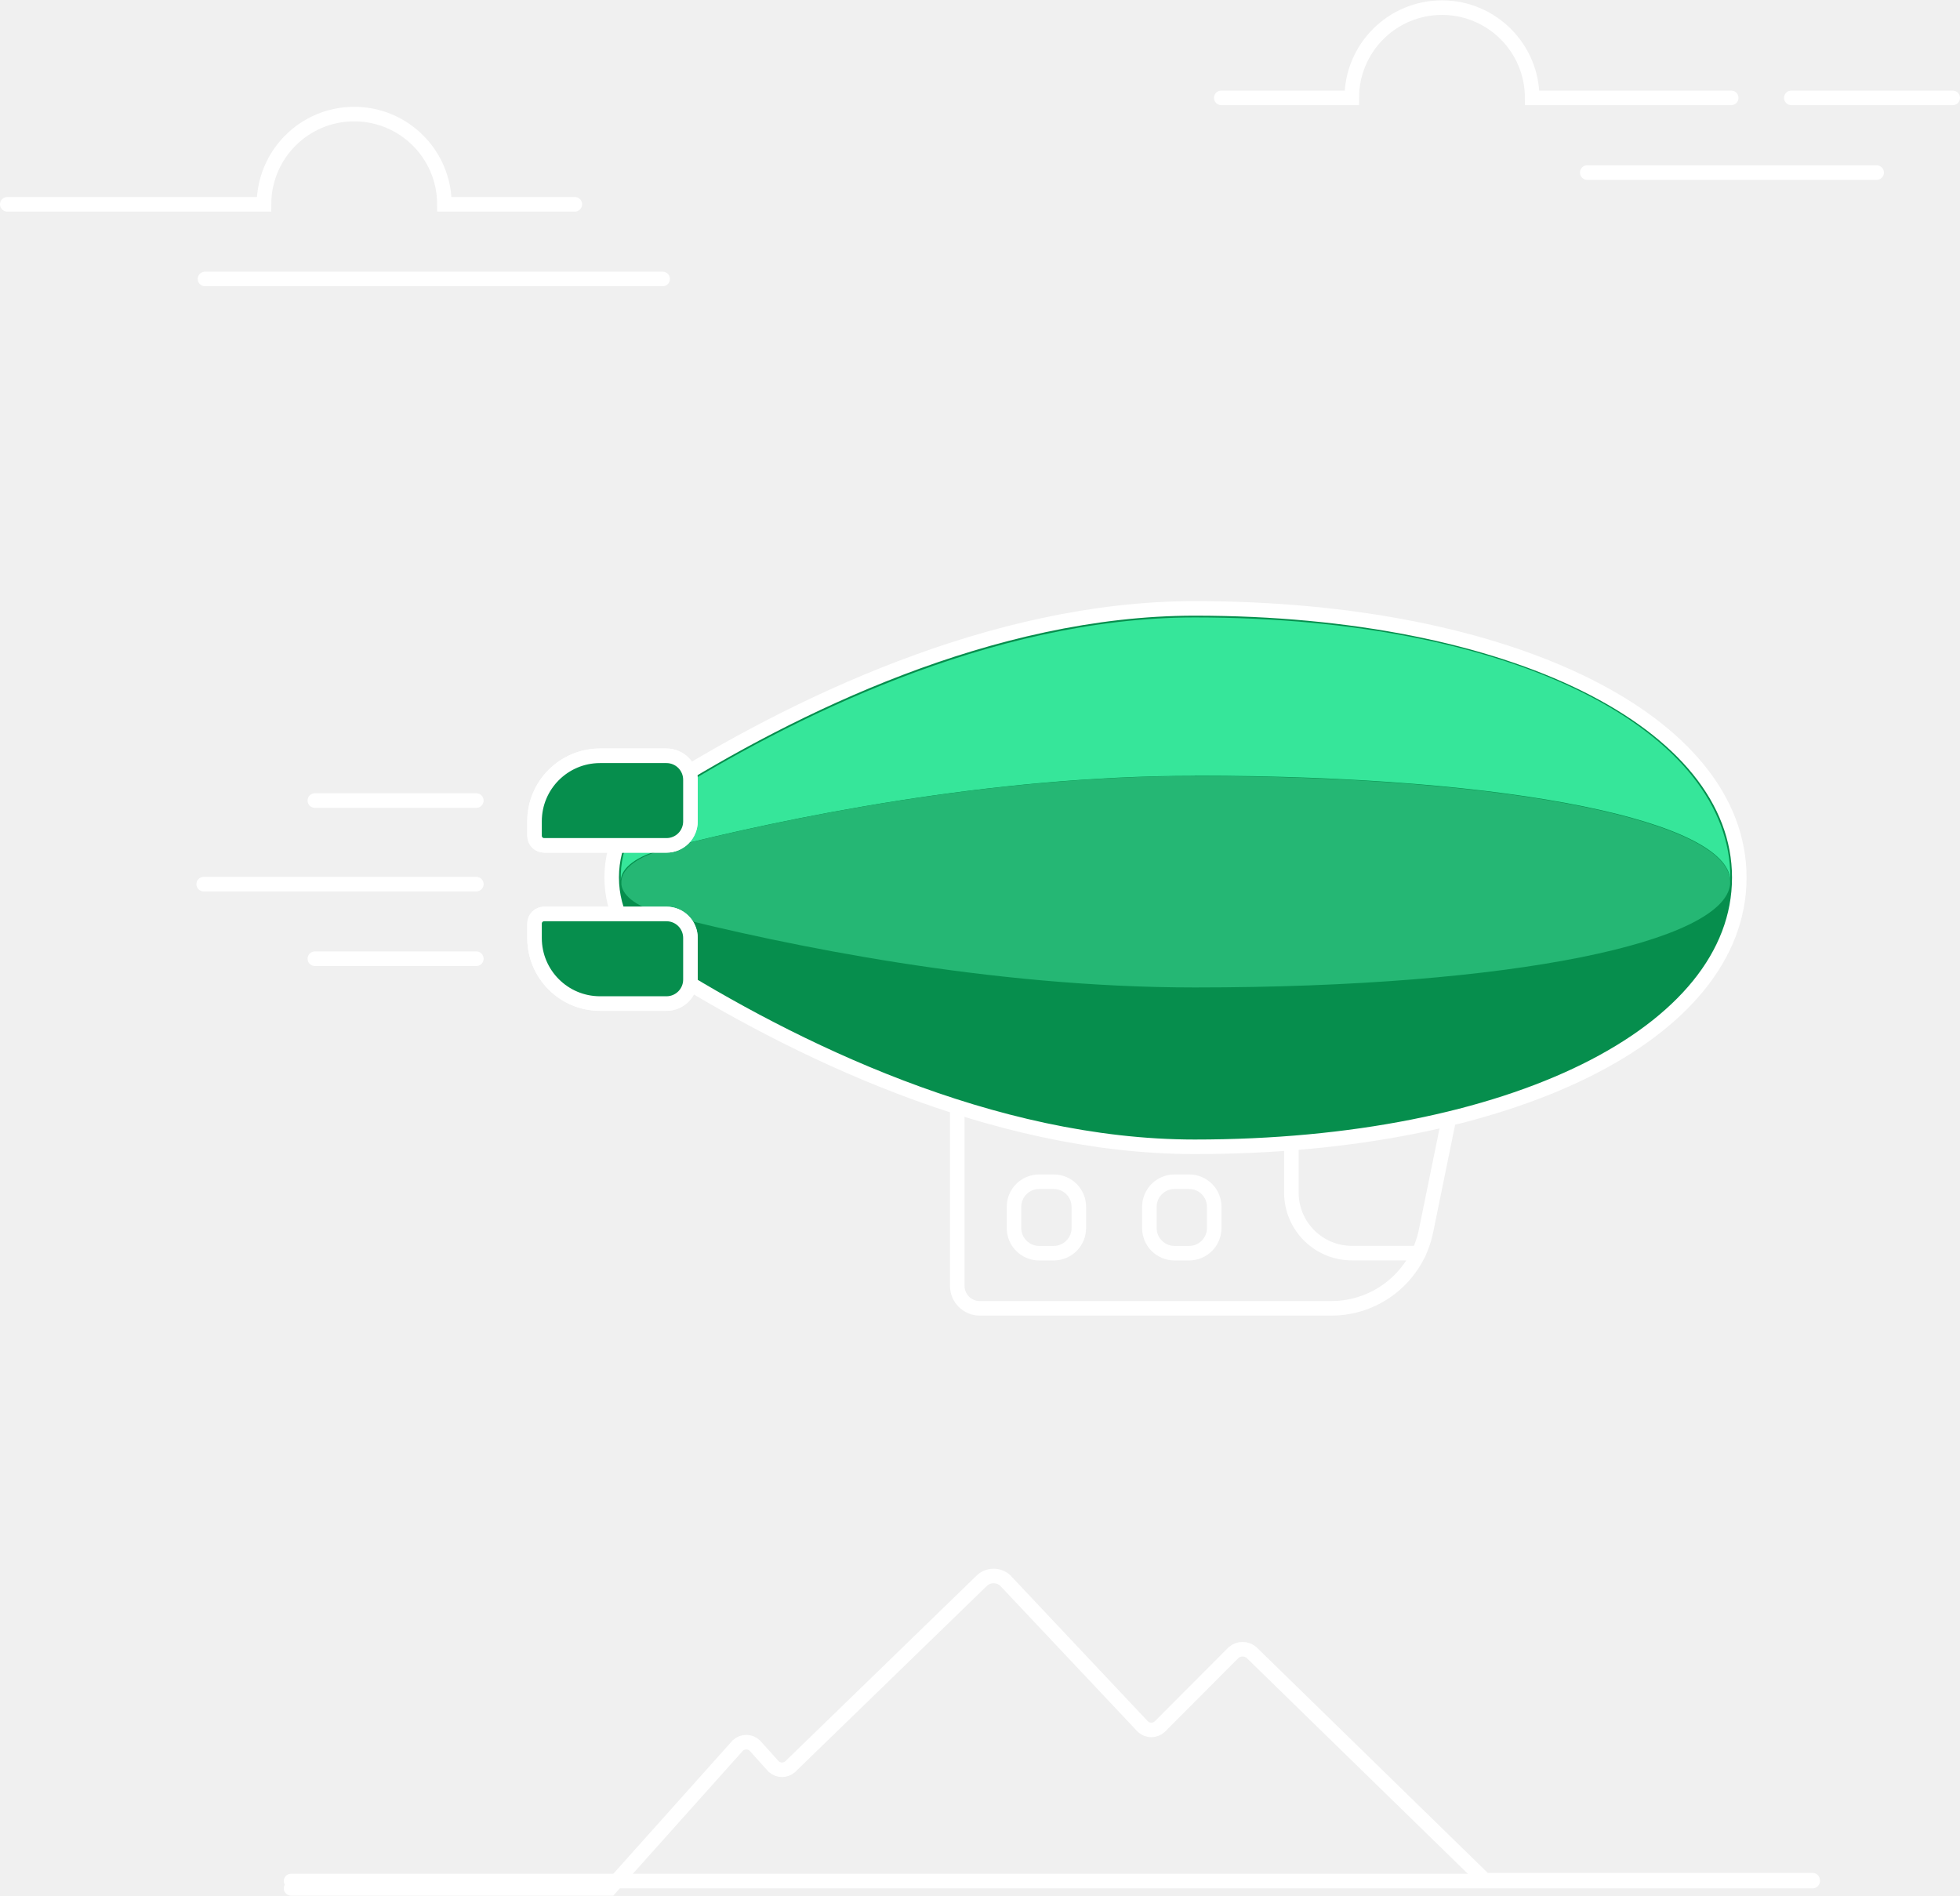
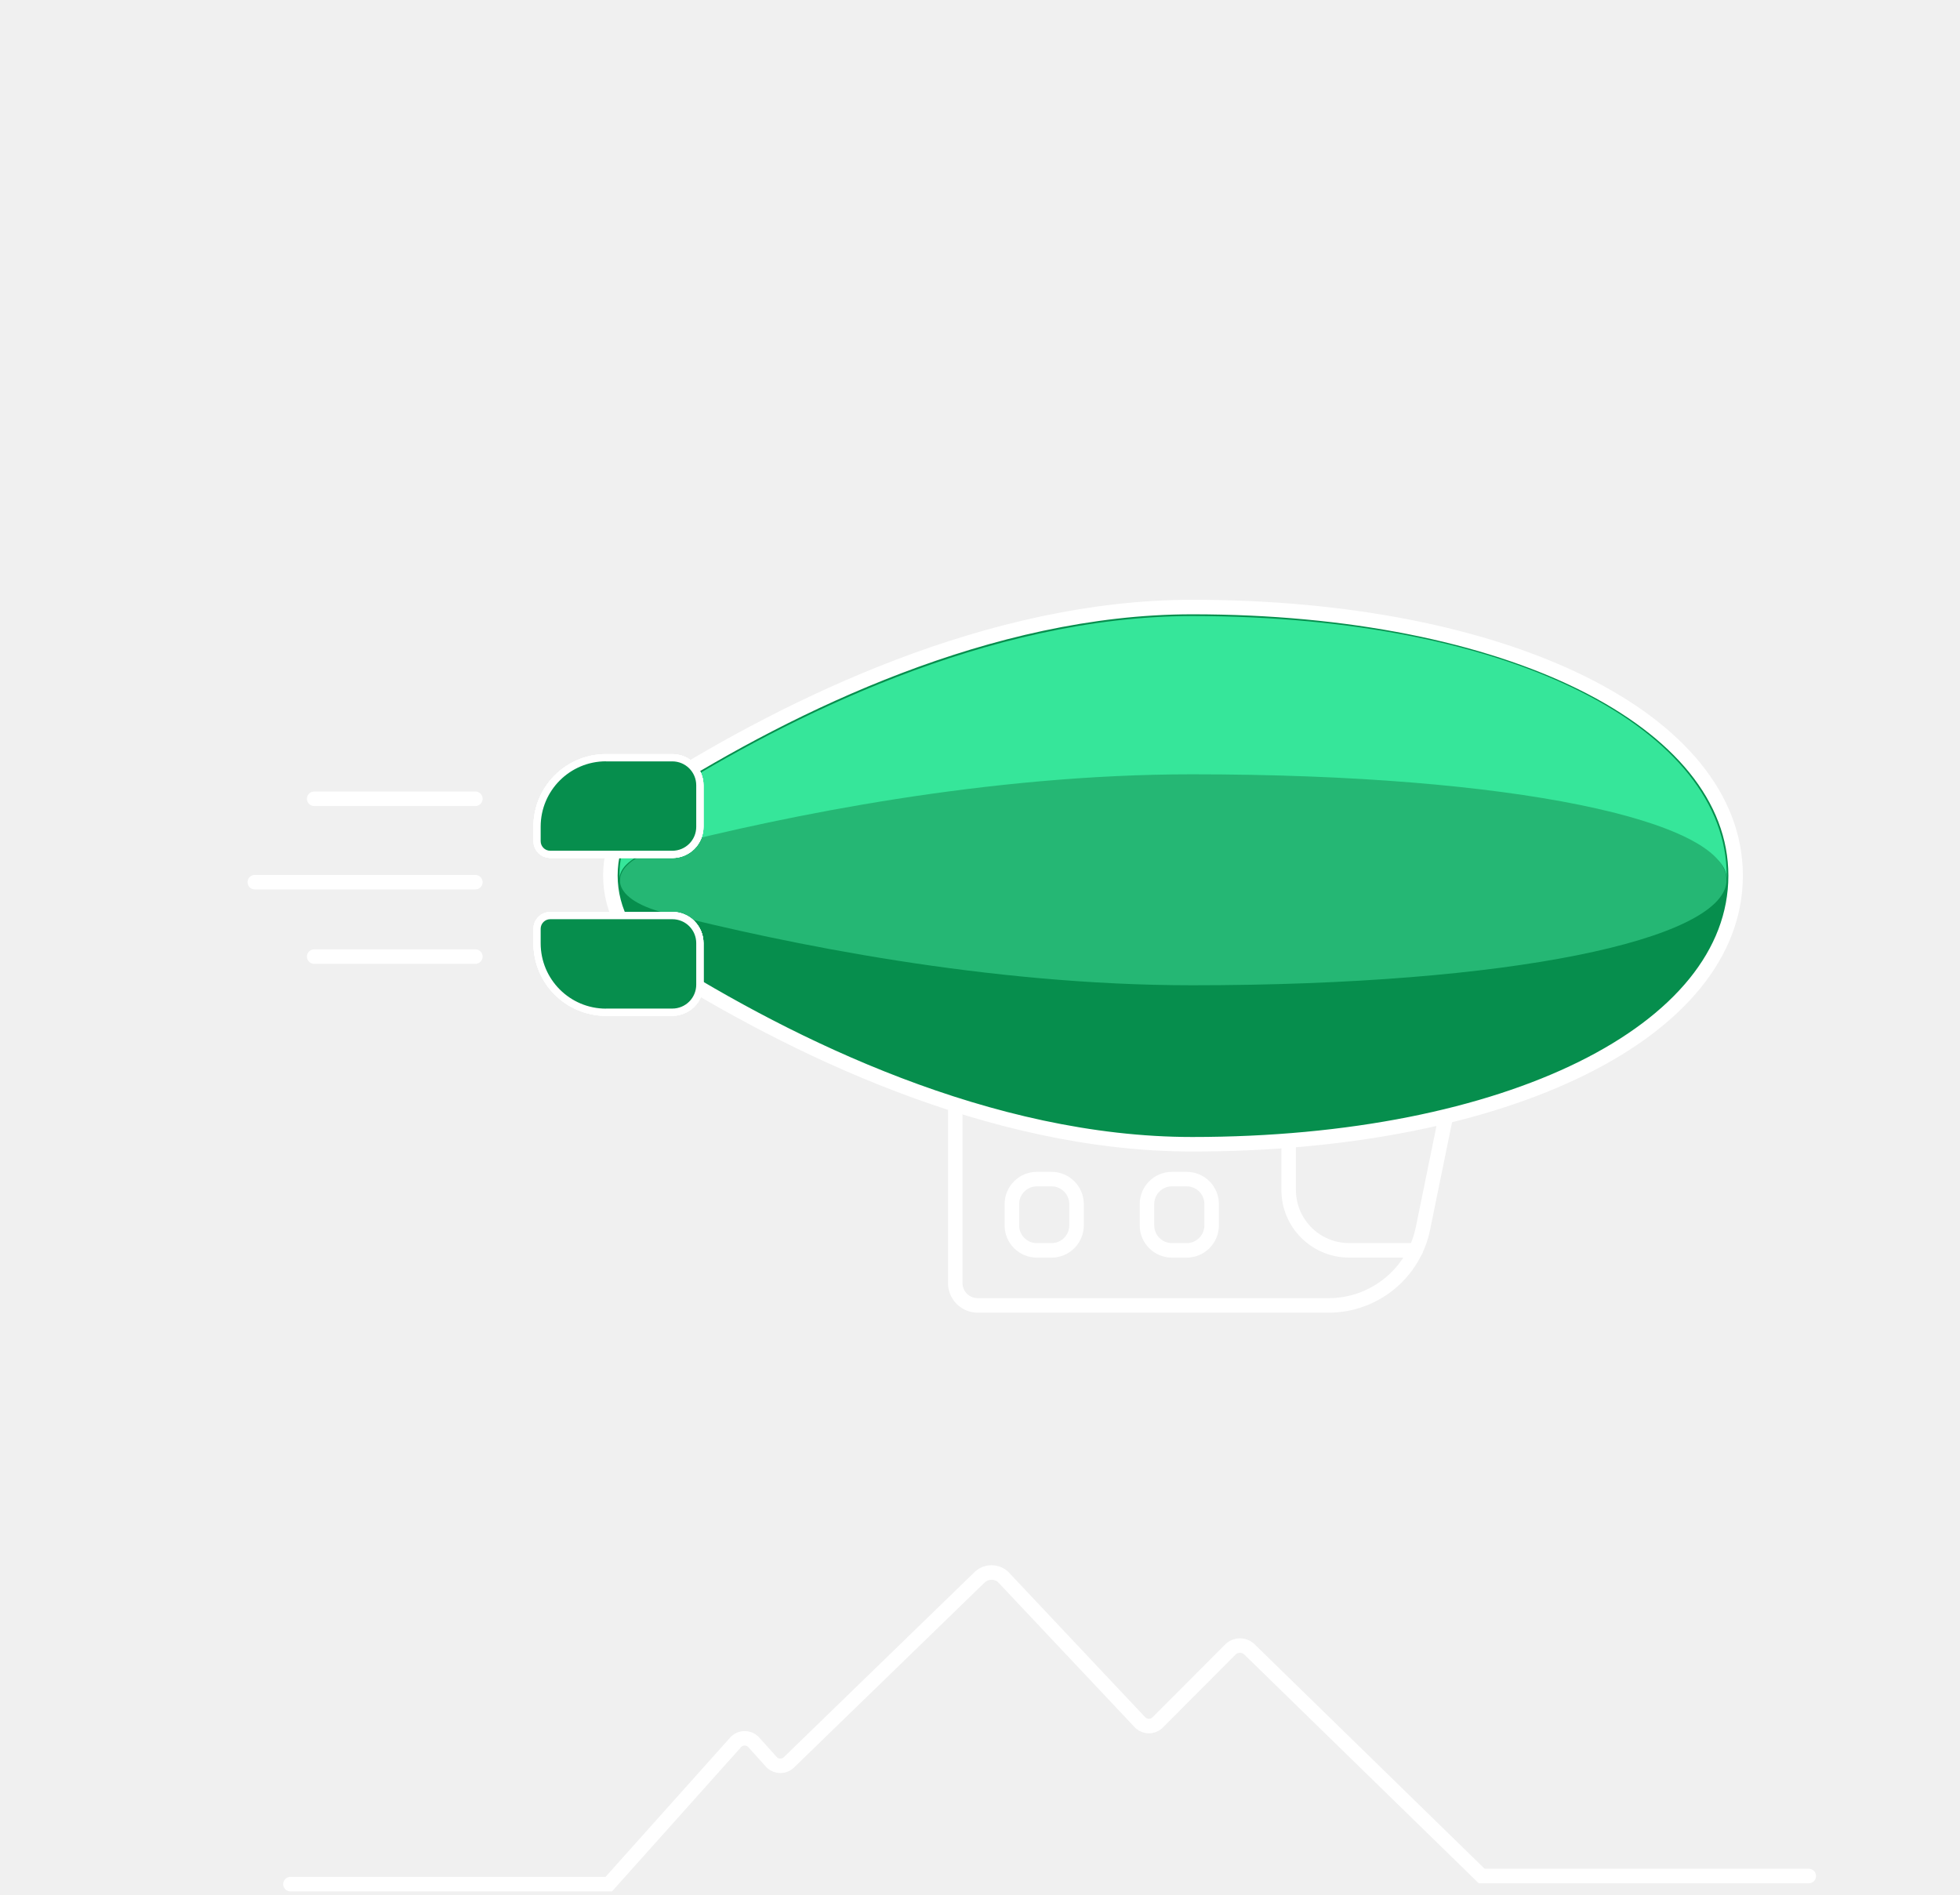
- <svg xmlns="http://www.w3.org/2000/svg" viewBox="0 0 269.43 260.54">
-   <path d="M175.44,249.28h48.36a13.27,13.27,0,0,0,13-10.65l3.74-18.32H172.36v25.89A3.09,3.09,0,0,0,175.44,249.28Z" transform="translate(-40.77 -69.46)" fill="none" stroke="#fff" stroke-linecap="round" stroke-linejoin="round" stroke-width="2" />
-   <path d="M235.79,241.69h-9.22a8.31,8.31,0,0,1-8.28-8.31V220.31" transform="translate(-40.77 -69.46)" fill="none" stroke="#fff" stroke-linecap="round" stroke-miterlimit="10" stroke-width="2" />
-   <path d="M204.25,231.88h-2.05a3.45,3.45,0,0,0-3.43,3.45v2.92a3.45,3.45,0,0,0,3.43,3.45h2.05a3.45,3.45,0,0,0,3.43-3.45v-2.92A3.44,3.44,0,0,0,204.25,231.88Z" transform="translate(-40.77 -69.46)" fill="none" stroke="#fff" stroke-linecap="round" stroke-linejoin="round" stroke-width="2" />
-   <path d="M185.64,231.88h-2.05a3.45,3.45,0,0,0-3.43,3.45v2.92a3.45,3.45,0,0,0,3.43,3.45h2.05a3.45,3.45,0,0,0,3.43-3.45v-2.92A3.45,3.45,0,0,0,185.64,231.88Z" transform="translate(-40.77 -69.46)" fill="none" stroke="#fff" stroke-linecap="round" stroke-linejoin="round" stroke-width="2" />
-   <path d="M205,227.08c43.38,0,74.86-15.55,74.86-37s-31.48-37-74.86-37c-27.94,0-55.36,13.53-73.46,24.87a14.3,14.3,0,0,0,0,24.21c18.09,11.33,45.52,24.87,73.46,24.87" transform="translate(-40.77 -69.46)" fill="#068e4d" />
-   <path d="M205,227.08c43.38,0,74.86-15.55,74.86-37s-31.48-37-74.86-37c-27.94,0-55.36,13.53-73.46,24.87a14.3,14.3,0,0,0,0,24.21C149.63,213.54,177.06,227.08,205,227.08Z" transform="translate(-40.77 -69.46)" fill="none" stroke="#fff" stroke-width="2" />
-   <path d="M205,176.09c-28.23,0-56.07,5.76-72.81,10-3.95,1-6,2.66-6.08,4.34A12.93,12.93,0,0,1,132.18,179c16.74-10.5,44.58-24.68,72.81-24.68,44.81,0,73.64,16,73.64,35.75,0,0.12,0,.24,0,0.37-0.37-7.95-29.1-14.37-73.63-14.37" transform="translate(-40.77 -69.46)" fill="#36e69a" />
-   <path d="M132.18,195.12c16.74,4.27,44.58,10,72.81,10,44.14,0,72.75-6.32,73.6-14.18-0.86,19.34-29.45,34.86-73.6,34.86-28.23,0-56.07-14.19-72.81-24.68a12.88,12.88,0,0,1-6-10.18c0.26,1.61,2.26,3.18,6,4.14" transform="translate(-40.77 -69.46)" fill="#068e4d" />
-   <path d="M132.18,186.12c16.74-4.27,44.58-10,72.81-10,44.53,0,73.26,6.43,73.61,14.38,0,0.17,0,.34,0,0.51-0.85,7.86-29.45,14.17-73.6,14.17-28.23,0-56.07-5.76-72.81-10-3.79-1-5.79-2.53-6-4.13l0-.51c0.13-1.69,2.15-3.36,6.1-4.37" transform="translate(-40.77 -69.46)" fill="#25b774" />
-   <path d="M123.23,173.34h9.16a3.29,3.29,0,0,1,3.29,3.3v5.71a3.29,3.29,0,0,1-3.29,3.3H115.57a1.32,1.32,0,0,1-1.32-1.32v-2a9,9,0,0,1,9-9" transform="translate(-40.77 -69.46)" fill="#068e4d" />
-   <path d="M123.23,173.34h9.16a3.29,3.29,0,0,1,3.29,3.3v5.71a3.29,3.29,0,0,1-3.29,3.3H115.57a1.32,1.32,0,0,1-1.32-1.32v-2A9,9,0,0,1,123.23,173.34Z" transform="translate(-40.77 -69.46)" fill="none" stroke="#fff" stroke-linecap="round" stroke-linejoin="round" stroke-width="2" />
-   <path d="M123.23,207.39h9.16a3.29,3.29,0,0,0,3.29-3.3v-5.71a3.29,3.29,0,0,0-3.29-3.3H115.57a1.32,1.32,0,0,0-1.32,1.32v2a9,9,0,0,0,9,9" transform="translate(-40.77 -69.46)" fill="#068e4d" />
-   <path d="M123.23,207.39h9.16a3.29,3.29,0,0,0,3.29-3.3v-5.71a3.29,3.29,0,0,0-3.29-3.3H115.57a1.32,1.32,0,0,0-1.32,1.32v2A9,9,0,0,0,123.23,207.39Z" transform="translate(-40.77 -69.46)" fill="none" stroke="#fff" stroke-linecap="round" stroke-linejoin="round" stroke-width="2" />
-   <path d="M123.23,173.34h9.16a3.29,3.29,0,0,1,3.29,3.3v5.71a3.29,3.29,0,0,1-3.29,3.3H115.57a1.32,1.32,0,0,1-1.32-1.32v-2a9,9,0,0,1,9-9" transform="translate(-40.77 -69.46)" fill="#068e4d" />
-   <path d="M123.23,173.34h9.16a3.29,3.29,0,0,1,3.29,3.3v5.71a3.29,3.29,0,0,1-3.29,3.3H115.57a1.32,1.32,0,0,1-1.32-1.32v-2A9,9,0,0,1,123.23,173.34Z" transform="translate(-40.77 -69.46)" fill="none" stroke="#fff" stroke-linecap="round" stroke-linejoin="round" stroke-width="2" />
-   <path d="M123.23,207.39h9.16a3.29,3.29,0,0,0,3.29-3.3v-5.71a3.29,3.29,0,0,0-3.29-3.3H115.57a1.32,1.32,0,0,0-1.32,1.32v2a9,9,0,0,0,9,9" transform="translate(-40.77 -69.46)" fill="#068e4d" />
-   <path d="M123.23,207.39h9.16a3.29,3.29,0,0,0,3.29-3.3v-5.71a3.29,3.29,0,0,0-3.29-3.3H115.57a1.32,1.32,0,0,0-1.32,1.32v2A9,9,0,0,0,123.23,207.39Z" transform="translate(-40.77 -69.46)" fill="none" stroke="#fff" stroke-linecap="round" stroke-linejoin="round" stroke-width="2" />
-   <line x1="28.18" y1="38.34" x2="91.09" y2="38.34" fill="none" stroke="#fff" stroke-linecap="round" stroke-miterlimit="10" stroke-width="2" />
-   <path d="M41.77,97.54H77.06a12.4,12.4,0,1,1,24.8,0h17.93" transform="translate(-40.77 -69.46)" fill="none" stroke="#fff" stroke-linecap="round" stroke-miterlimit="10" stroke-width="2" />
-   <line x1="218.19" y1="23.72" x2="257.97" y2="23.72" fill="none" stroke="#fff" stroke-linecap="round" stroke-miterlimit="10" stroke-width="2" />
-   <path d="M278.75,82.91H251.39a12.4,12.4,0,1,0-24.8,0H208.65" transform="translate(-40.77 -69.46)" fill="none" stroke="#fff" stroke-linecap="round" stroke-miterlimit="10" stroke-width="2" />
-   <line x1="246.24" y1="13.45" x2="268.43" y2="13.45" fill="none" stroke="#fff" stroke-linecap="round" stroke-miterlimit="10" stroke-width="2" />
-   <line x1="65.48" y1="110.03" x2="43.28" y2="110.03" fill="none" stroke="#fff" stroke-linecap="round" stroke-miterlimit="10" stroke-width="2" />
-   <line x1="65.48" y1="131.77" x2="43.28" y2="131.77" fill="none" stroke="#fff" stroke-linecap="round" stroke-miterlimit="10" stroke-width="2" />
-   <line x1="65.48" y1="121.52" x2="28" y2="121.52" fill="none" stroke="#fff" stroke-linecap="round" stroke-miterlimit="10" stroke-width="2" />
-   <path d="M289.94,327.88H244.88L212.8,296.58a1.89,1.89,0,0,0-2.44,0l-10.2,10.23a1.72,1.72,0,0,1-2.25,0l-19-20.17a2.4,2.4,0,0,0-3.1,0l-26.42,25.64a1.71,1.71,0,0,1-2.25,0l-2.63-2.92a1.71,1.71,0,0,0-2.31,0L124.63,329H80.78" transform="translate(-40.77 -69.46)" fill="none" stroke="#fff" stroke-linecap="round" stroke-miterlimit="10" stroke-width="2" />
-   <path d="M289.94,328H200.15c-0.86,0-1.56,0-2.25,0h-19c-1.5,0-2.23,0-3.1,0h-32.3c-1.09,0-1.66,0-2.31,0H80.78" transform="translate(-40.77 -69.46)" fill="none" stroke="#fff" stroke-linecap="round" stroke-miterlimit="10" stroke-width="2" />
+ <svg xmlns="http://www.w3.org/2000/svg" xmlns:xlink="http://www.w3.org/1999/xlink" width="270px" height="261px" viewBox="0 0 270 261" version="1.1">
+   <g id="award">
+     <g id="airship" transform="translate(1, 1)" stroke="none" stroke-width="1" fill="none" fill-rule="evenodd">
+       <g id="left-cloud" transform="translate(170, 14.68)" stroke="#FFFFFF" stroke-linecap="round" stroke-width="2" opacity="0">
+         <animate id="leftCloudOpacity" attributeType="CSS" attributeName="opacity" from="0" to="1" dur="0.5s" fill="freeze" begin="0.1ms" restart="never" />
+         <animateTransform id="leftCloud" attributeName="transform" type="translate" from="170, 14.68" to="0, 14.68" begin="leftCloudOpacity.end - 0.25s" dur="2s" additive="replace" />
+         <animate attributeType="CSS" attributeName="opacity" from="1" to="0" begin="leftCloud.end - 0.5s" dur="0.5s" fill="freeze" />
+         <line x1="27.18" y1="22.66" x2="90.09" y2="22.66" />
+         <path d="M-1.42108547e-14,12.4 L35.29,12.4 C35.29,5.552 40.842,0 47.69,0 C54.538,0 60.09,5.552 60.09,12.4 L78.02,12.4" />
+       </g>
+       <g id="right-cloud" transform="translate(186.88, 0.05)" stroke="#FFFFFF" stroke-linecap="round" stroke-width="2" opacity="0">
+         <animate attributeType="CSS" attributeName="opacity" from="0" to="1" begin="leftCloud.end - 0.5s" dur="0.5s" fill="freeze" />
+         <animateTransform id="rightCloud" attributeName="transform" type="translate" from="186.88, 0.05" to="0, 0.05" begin="leftCloud.end - 0.5s" dur="2s" additive="replace" />
+         <animate begin="rightCloud.end - 0.5s" attributeType="CSS" attributeName="opacity" from="1" to="0" dur="0.5s" fill="freeze" />
+         <line x1="50.31" y1="22.67" x2="90.09" y2="22.67" />
+         <path d="M70.1,12.4 L42.74,12.4 C42.74,5.552 37.188,0 30.34,0 C23.492,0 17.94,5.552 17.94,12.4 L1.42108547e-14,12.4" />
+         <line x1="78.36" y1="12.4" x2="100.55" y2="12.4" />
+       </g>
+       <g id="airship" transform="translate(26.48, 82.62)">
+         <g id="cabin" transform="translate(104.11, 67.23)" stroke="#FFFFFF" stroke-linecap="round" stroke-width="2">
+           <animateTransform attributeName="transform" type="skewX" values="0; 2; 0; 7.5; 0" dur="2s" additive="sum" calcMode="paced" repeatCount="indefinite" begin="leftCloudOpacity.begin" />
+           <animateTransform attributeName="transform" type="scale" values="1 1; 1 0.8; 1 1; 1 0.8; 1 1" dur="2s" additive="sum" calcMode="paced" repeatCount="indefinite" begin="leftCloudOpacity.begin" />
+           <animate attributeType="CSS" attributeName="opacity" from="1" to="0" dur="0.5s" begin="mountainTransform.end - 1s" fill="freeze" />
+           <path d="M3.08,28.97 L51.44,28.97 C57.756,28.966 63.193,24.511 64.44,18.32 L68.18,0 L-2.84217094e-14,0 L-2.84217094e-14,25.89 C0.005,27.589 1.381,28.965 3.08,28.97 L3.08,28.97 Z" stroke-linejoin="round" />
+           <path d="M63.43,21.38 L54.21,21.38 C49.632,21.363 45.93,17.648 45.93,13.07 L45.93,0" />
+           <path d="M13.28,11.57 L11.23,11.57 C9.332,11.581 7.8,13.122 7.8,15.02 L7.8,17.94 C7.8,19.838 9.332,21.379 11.23,21.39 L13.28,21.39 C15.178,21.379 16.71,19.838 16.71,17.94 L16.71,15.02 C16.71,13.122 15.178,11.581 13.28,11.57 L13.28,11.57 Z" stroke-linejoin="round" />
+           <path d="M31.89,11.57 L29.84,11.57 C27.942,11.581 26.41,13.122 26.41,15.02 L26.41,17.94 C26.41,19.838 27.942,21.379 29.84,21.39 L31.89,21.39 C33.788,21.379 35.32,19.838 35.32,17.94 L35.32,15.02 C35.323,14.108 34.963,13.232 34.32,12.585 C33.676,11.938 32.802,11.573 31.89,11.57 L31.89,11.57 Z" stroke-linejoin="round">
+             <animate attributeType="CSS" attributeName="opacity" from="1" to="0" dur="1ms" begin="mountainTransform.end - 1s" fill="freeze" />
+           </path>
+         </g>
+         <g id="body" transform="translate(56.60308, 0)">
+           <animate attributeType="CSS" attributeName="opacity" from="1" to="0" dur="0.5s" begin="mountainTransform.end - 1s" fill="freeze" />
+           <path d="M80.147,74 C123.527,74 155.007,58.45 155.007,37 C155.007,15.55 123.527,7.10542736e-15 80.147,7.10542736e-15 C52.207,7.10542736e-15 24.787,13.53 6.687,24.87 C2.525,27.487 2.84217094e-14,32.059 2.84217094e-14,36.975 C2.84217094e-14,41.891 2.525,46.463 6.687,49.08 C24.777,60.41 52.207,73.95 80.147,73.95" fill="#068E4D" fill-rule="nonzero" />
+           <path d="M80.147,74 C123.527,74 155.007,58.45 155.007,37 C155.007,15.55 123.527,7.10542736e-15 80.147,7.10542736e-15 C52.207,7.10542736e-15 24.787,13.53 6.687,24.87 C2.525,27.487 2.84217094e-14,32.059 2.84217094e-14,36.975 C2.84217094e-14,41.891 2.525,46.463 6.687,49.08 C24.777,60.46 52.207,74 80.147,74 Z" stroke="#FFFFFF" stroke-width="2" />
+           <path d="M81.597,29.499 C53.367,29.499 24.077,28.77 7.337,33.01 C3.387,34.01 1.337,35.67 1.257,37.35 C1.091,32.729 3.405,28.37 7.327,25.92 C24.067,15.42 51.907,1.24 80.137,1.24 C124.947,1.24 153.777,17.24 153.777,36.99 C153.777,37.11 153.777,37.23 153.777,37.36 C153.407,29.41 126.537,29.499 82.007,29.499 L81.597,29.499 Z" fill="#36E69A" fill-rule="nonzero" />
+           <path d="M7.327,42.04 C24.067,46.31 51.907,52.04 80.137,52.04 C124.277,52.04 152.887,45.72 153.737,37.86 C152.877,57.2 124.287,72.72 80.137,72.72 C51.907,72.72 24.067,58.53 7.327,48.04 C3.796,45.818 1.561,42.025 1.327,37.86 C1.587,39.47 3.587,41.04 7.327,42" fill="#068E4D" fill-rule="nonzero" />
+           <path d="M7.327,33.04 C24.067,28.77 51.907,23.04 80.137,23.04 C124.667,23.04 153.397,29.47 153.747,37.42 C153.747,37.59 153.747,37.76 153.747,37.93 C152.897,45.79 124.297,52.1 80.147,52.1 C51.917,52.1 24.077,46.34 7.337,42.1 C3.547,41.1 1.547,39.57 1.337,37.97 L1.337,37.46 C1.467,35.77 3.487,34.1 7.437,33.09" fill="#25B774" fill-rule="nonzero">
+             <animate attributeName="d" values="               M7.327,33.04 C24.067,28.77 51.907,23.04 80.137,23.04 C124.667,23.04 153.397,29.47 153.747,37.42 C153.747,37.59 153.747,37.76 153.747,37.93 C152.897,45.79 124.297,52.1 80.147,52.1 C51.917,52.1 24.077,46.34 7.337,42.1 C3.547,41.1 1.547,39.57 1.337,37.97 L1.337,37.46 C1.467,35.77 3.487,34.1 7.437,33.09;               M7.327,33.04 C24.067,28.77 51.917,19.3 80.147,19.3 C124.677,19.3 153.397,29.47 153.747,37.42 C153.747,37.59 153.747,37.76 153.747,37.93 C152.897,45.79 125.747,46.88 81.597,46.88 C53.367,46.88 24.077,46.34 7.337,42.1 C3.547,41.1 1.547,39.57 1.337,37.97 L1.337,37.46 C1.467,35.77 3.487,34.1 7.437,33.09;               M7.327,33.04 C24.067,28.77 51.907,23.04 80.137,23.04 C124.667,23.04 153.397,29.47 153.747,37.42 C153.747,37.59 153.747,37.76 153.747,37.93 C152.897,45.79 124.297,52.1 80.147,52.1 C51.917,52.1 24.077,46.34 7.337,42.1 C3.547,41.1 1.547,39.57 1.337,37.97 L1.337,37.46 C1.467,35.77 3.487,34.1 7.437,33.09;               M7.327,33.04 C24.067,28.77 50.142,27.75 78.372,27.75 C122.902,27.75 153.397,29.47 153.747,37.42 C153.747,37.59 153.747,37.76 153.747,37.93 C152.897,45.79 124.287,59.103 80.137,59.103 C51.907,59.103 24.077,46.34 7.337,42.1 C3.547,41.1 1.547,39.57 1.337,37.97 L1.337,37.46 C1.467,35.77 3.487,34.1 7.437,33.09;               M7.327,33.04 C24.067,28.77 51.907,23.04 80.137,23.04 C124.667,23.04 153.397,29.47 153.747,37.42 C153.747,37.59 153.747,37.76 153.747,37.93 C152.897,45.79 124.297,52.1 80.147,52.1 C51.917,52.1 24.077,46.34 7.337,42.1 C3.547,41.1 1.547,39.57 1.337,37.97 L1.337,37.46 C1.467,35.77 3.487,34.1 7.437,33.09;             " calcMode="paced" dur="2s" repeatCount="indefinite" />
+           </path>
+         </g>
+         <g id="wings" transform="translate(47, 21.25)">
+           <animate id="wingsOpacity" attributeType="CSS" attributeName="opacity" from="1" to="0" dur="0.5s" begin="mountainTransform.end - 1s" fill="freeze" />
+           <g id="wings-back">
+             <animateTransform attributeName="transform" type="translate" values="0 0; 0 2.5; 0 0; 0 -2.5; 0 0" calcMode="paced" dur="2s" repeatCount="indefinite" begin="wingsOpacity.begin" />
+             <g id="lower-wing" transform="translate(0, 21.75)">
+               <path d="M8.98,12.31 L18.14,12.31 C19.014,12.31 19.853,11.962 20.47,11.343 C21.087,10.724 21.433,9.884 21.43,9.01 L21.43,3.3 C21.433,2.426 21.087,1.586 20.47,0.967 C19.853,0.348 19.014,-7.10542736e-15 18.14,-7.10542736e-15 L1.32,-7.10542736e-15 C0.591,-7.10542736e-15 0,0.591 0,1.32 L0,3.32 C0,8.291 4.029,12.32 9,12.32" fill="#068E4D" fill-rule="nonzero" />
+               <path d="M8.98,12.31 L18.14,12.31 C19.014,12.31 19.853,11.962 20.47,11.343 C21.087,10.724 21.433,9.884 21.43,9.01 L21.43,3.3 C21.433,2.426 21.087,1.586 20.47,0.967 C19.853,0.348 19.014,0 18.14,0 L1.32,0 C0.591,0 0,0.591 0,1.32 L0,3.32 C0.005,8.279 4.021,12.299 8.98,12.31 L8.98,12.31 Z" stroke="#FFFFFF" stroke-width="2" stroke-linecap="round" stroke-linejoin="round" />
+               <path d="M8.98,12.31 L18.14,12.31 C19.014,12.31 19.853,11.962 20.47,11.343 C21.087,10.724 21.433,9.884 21.43,9.01 L21.43,3.3 C21.433,2.426 21.087,1.586 20.47,0.967 C19.853,0.348 19.014,-7.10542736e-15 18.14,-7.10542736e-15 L1.32,-7.10542736e-15 C0.591,-7.10542736e-15 0,0.591 0,1.32 L0,3.32 C0.005,8.279 4.021,12.299 8.98,12.31 L8.98,12.31 Z" stroke="#FFFFFF" stroke-width="2" stroke-linecap="round" stroke-linejoin="round" />
+               <path d="M8.98,12.31 L18.14,12.31 C19.014,12.31 19.853,11.962 20.47,11.343 C21.087,10.724 21.433,9.884 21.43,9.01 L21.43,3.3 C21.433,2.426 21.087,1.586 20.47,0.967 C19.853,0.348 19.014,0 18.14,0 L1.32,0 C0.591,0 0,0.591 0,1.32 L0,3.32 C0,8.291 4.029,12.32 9,12.32" fill="#068E4D" fill-rule="nonzero" />
+             </g>
+             <g id="upper-wing">
+               <path d="M8.98,0.01 L18.14,0.01 C19.014,0.01 19.853,0.358 20.47,0.977 C21.087,1.596 21.433,2.436 21.43,3.31 L21.43,9.02 C21.433,9.894 21.087,10.734 20.47,11.353 C19.853,11.972 19.014,12.32 18.14,12.32 L1.32,12.32 C0.591,12.32 0,11.729 0,11 L0,9 C0,4.029 4.029,0 9,0" fill="#068E4D" fill-rule="nonzero" />
+               <path d="M8.98,0.01 L18.14,0.01 C19.014,0.01 19.853,0.358 20.47,0.977 C21.087,1.596 21.433,2.436 21.43,3.31 L21.43,9.02 C21.433,9.894 21.087,10.734 20.47,11.353 C19.853,11.972 19.014,12.32 18.14,12.32 L1.32,12.32 C0.591,12.32 0,11.729 0,11 L0,9 C0.005,4.041 4.021,0.021 8.98,0.01 Z" stroke="#FFFFFF" stroke-width="2" stroke-linecap="round" stroke-linejoin="round" />
+               <path d="M8.98,0.01 L18.14,0.01 C19.014,0.01 19.853,0.358 20.47,0.977 C21.087,1.596 21.433,2.436 21.43,3.31 L21.43,9.02 C21.433,9.894 21.087,10.734 20.47,11.353 C19.853,11.972 19.014,12.32 18.14,12.32 L1.32,12.32 C0.591,12.32 0,11.729 0,11 L0,9 C0.005,4.041 4.021,0.021 8.98,0.01 Z" stroke="#FFFFFF" stroke-width="2" stroke-linecap="round" stroke-linejoin="round" />
+               <path d="M8.98,0.01 L18.14,0.01 C19.014,0.01 19.853,0.358 20.47,0.977 C21.087,1.596 21.433,2.436 21.43,3.31 L21.43,9.02 C21.433,9.894 21.087,10.734 20.47,11.353 C19.853,11.972 19.014,12.32 18.14,12.32 L1.32,12.32 C0.591,12.32 0,11.729 0,11 L0,9 C0,4.029 4.029,0 9,0" fill="#068E4D" fill-rule="nonzero" />
+             </g>
+           </g>
+           <g id="wings-front">
+             <animateTransform attributeName="transform" type="translate" values="0 0; 0 -2.5; 0 0; 0 2.5; 0 0" calcMode="paced" dur="2s" repeatCount="indefinite" begin="wingsOpacity.begin" />
+             <g id="lower-wing" transform="translate(0, 21.75)">
+               <path d="M8.98,12.31 L18.14,12.31 C19.014,12.31 19.853,11.962 20.47,11.343 C21.087,10.724 21.433,9.884 21.43,9.01 L21.43,3.3 C21.433,2.426 21.087,1.586 20.47,0.967 C19.853,0.348 19.014,-7.10542736e-15 18.14,-7.10542736e-15 L1.32,-7.10542736e-15 C0.591,-7.10542736e-15 0,0.591 0,1.32 L0,3.32 C0,8.291 4.029,12.32 9,12.32" fill="#068E4D" fill-rule="nonzero" />
+               <path d="M8.98,12.31 L18.14,12.31 C19.014,12.31 19.853,11.962 20.47,11.343 C21.087,10.724 21.433,9.884 21.43,9.01 L21.43,3.3 C21.433,2.426 21.087,1.586 20.47,0.967 C19.853,0.348 19.014,0 18.14,0 L1.32,0 C0.591,0 0,0.591 0,1.32 L0,3.32 C0.005,8.279 4.021,12.299 8.98,12.31 L8.98,12.31 Z" stroke="#FFFFFF" stroke-width="2" stroke-linecap="round" stroke-linejoin="round" />
+               <path d="M8.98,12.31 L18.14,12.31 C19.014,12.31 19.853,11.962 20.47,11.343 C21.087,10.724 21.433,9.884 21.43,9.01 L21.43,3.3 C21.433,2.426 21.087,1.586 20.47,0.967 C19.853,0.348 19.014,-7.10542736e-15 18.14,-7.10542736e-15 L1.32,-7.10542736e-15 C0.591,-7.10542736e-15 0,0.591 0,1.32 L0,3.32 C0.005,8.279 4.021,12.299 8.98,12.31 L8.98,12.31 Z" stroke="#FFFFFF" stroke-width="2" stroke-linecap="round" stroke-linejoin="round" />
+               <path d="M8.98,12.31 L18.14,12.31 C19.014,12.31 19.853,11.962 20.47,11.343 C21.087,10.724 21.433,9.884 21.43,9.01 L21.43,3.3 C21.433,2.426 21.087,1.586 20.47,0.967 C19.853,0.348 19.014,0 18.14,0 L1.32,0 C0.591,0 0,0.591 0,1.32 L0,3.32 C0,8.291 4.029,12.32 9,12.32" fill="#068E4D" fill-rule="nonzero" />
+             </g>
+             <g id="upper-wing">
+               <path d="M8.98,0.01 L18.14,0.01 C19.014,0.01 19.853,0.358 20.47,0.977 C21.087,1.596 21.433,2.436 21.43,3.31 L21.43,9.02 C21.433,9.894 21.087,10.734 20.47,11.353 C19.853,11.972 19.014,12.32 18.14,12.32 L1.32,12.32 C0.591,12.32 0,11.729 0,11 L0,9 C0,4.029 4.029,0 9,0" fill="#068E4D" fill-rule="nonzero" />
+               <path d="M8.98,0.01 L18.14,0.01 C19.014,0.01 19.853,0.358 20.47,0.977 C21.087,1.596 21.433,2.436 21.43,3.31 L21.43,9.02 C21.433,9.894 21.087,10.734 20.47,11.353 C19.853,11.972 19.014,12.32 18.14,12.32 L1.32,12.32 C0.591,12.32 0,11.729 0,11 L0,9 C0.005,4.041 4.021,0.021 8.98,0.01 Z" stroke="#FFFFFF" stroke-width="2" stroke-linecap="round" stroke-linejoin="round" />
+               <path d="M8.98,0.01 L18.14,0.01 C19.014,0.01 19.853,0.358 20.47,0.977 C21.087,1.596 21.433,2.436 21.43,3.31 L21.43,9.02 C21.433,9.894 21.087,10.734 20.47,11.353 C19.853,11.972 19.014,12.32 18.14,12.32 L1.32,12.32 C0.591,12.32 0,11.729 0,11 L0,9 C0.005,4.041 4.021,0.021 8.98,0.01 Z" stroke="#FFFFFF" stroke-width="2" stroke-linecap="round" stroke-linejoin="round" />
+               <path d="M8.98,0.01 L18.14,0.01 C19.014,0.01 19.853,0.358 20.47,0.977 C21.087,1.596 21.433,2.436 21.43,3.31 L21.43,9.02 C21.433,9.894 21.087,10.734 20.47,11.353 C19.853,11.972 19.014,12.32 18.14,12.32 L1.32,12.32 C0.591,12.32 0,11.729 0,11 L0,9 C0,4.029 4.029,0 9,0" fill="#068E4D" fill-rule="nonzero" />
+             </g>
+           </g>
+         </g>
+         <g id="lines" transform="translate(0.52, 25.91)" stroke="#FFFFFF" stroke-linecap="round" stroke-width="2">
+           <animate attributeType="CSS" attributeName="opacity" from="1" to="0" dur="0.5s" begin="mountainTransform.end - 1s" fill="freeze" />
+           <line x1="37.48" y1="0.5" x2="15.28" y2="0.5" id="upper-line">
+             <animate attributeType="XML" attributeName="x2" values="15.28; 12.28; 15.28" begin="0s" dur="300ms" calcMode="linear" repeatCount="indefinite" />
+           </line>
+           <line x1="37.48" y1="11.99" x2="7.10" y2="11.99" id="middle-line">
+             <animate attributeType="XML" attributeName="x2" values="7.10; 0.10; 7.10" begin="100ms" dur="300ms" calcMode="linear" repeatCount="indefinite" />
+           </line>
+           <line x1="37.48" y1="22.24" x2="15.28" y2="22.24" id="bottom-line">
+             <animate attributeType="XML" attributeName="x2" values="15.28; 12.28; 15.28" begin="100ms" dur="300ms" calcMode="linear" repeatCount="indefinite" />
+           </line>
+         </g>
+       </g>
+       <g id="mountain" transform="translate(39.01, 215.6123)" stroke="#FFFFFF" stroke-linecap="round" stroke-width="2">
+         <animateTransform attributeName="transform" type="translate" from="39.01, 215.612" to="39.01, 256.612" begin="leftCloud.end + 1s" dur="1s" fill="freeze" />
+         <animate attributeType="CSS" attributeName="opacity" from="1" to="0" dur="0.5s" begin="mountainTransform.end - 1s" fill="freeze" />
+         <path d="M209.16,41.808 L164.1,41.808 L132.02,10.508 C131.316,9.912 130.284,9.912 129.58,10.508 L119.38,20.738 C118.734,21.296 117.776,21.296 117.13,20.738 L98.13,0.568 C97.235,-0.189 95.925,-0.189 95.03,0.568 L68.61,26.208 C67.966,26.771 67.004,26.771 66.36,26.208 L63.73,23.288 C63.076,22.689 62.074,22.689 61.42,23.288 L43.85,42.928 L5.68434189e-14,42.928">
+           <animate id="mountainTransform" attributeName="d" from="M209.16,41.808 L164.1,41.808 L132.02,10.508 C131.316,9.912 130.284,9.912 129.58,10.508 L119.38,20.738 C118.734,21.296 117.776,21.296 117.13,20.738 L98.13,0.568 C97.235,-0.189 95.925,-0.189 95.03,0.568 L68.61,26.208 C67.966,26.771 67.004,26.771 66.36,26.208 L63.73,23.288 C63.076,22.689 62.074,22.689 61.42,23.288 L43.85,42.928 L5.68434189e-14,42.928" to="M209.16,1.902 L164.1,1.902 L132.02,1.172 C131.316,1.159 130.284,1.159 129.58,1.172 L119.38,1.411 C118.734,1.424 117.776,1.424 117.13,1.411 L98.13,0.941 C97.235,0.923 95.925,0.923 95.03,0.941 L68.61,1.538 C67.966,1.551 67.004,1.551 66.36,1.538 L63.73,1.47 C63.076,1.456 62.074,1.456 61.42,1.47 L43.85,1.928 L5.68434189e-14,1.928" begin="leftCloud.end + 1s" dur="1s" fill="freeze" />
+         </path>
+       </g>
+     </g>
+     <g id="seat" stroke="none" stroke-width="1" fill="none" fill-rule="evenodd" transform="translate(13, 35)">
+       <defs>
+         <path d="M35.52,73.53 L18.39,73.53 C8.709,73.486 0.881,65.631 0.87,55.95 L0.87,18.1 C0.881,8.419 8.709,0.564 18.39,0.52 L35.52,0.52 C45.197,0.569 53.019,8.423 53.03,18.1 L53.03,55.93 C53.025,65.613 45.203,73.475 35.52,73.53 Z" id="path-1" />
+       </defs>
+       <g id="ski" transform="translate(-66.65343, 0.014212)" fill="#FFFFFF" fill-rule="nonzero" opacity="0">
+         <animate attributeType="CSS" attributeName="opacity" from="0" to="1" dur="0.5s" begin="mountainTransform.end - 0.25s" fill="freeze" />
+         <animateTransform attributeName="transform" type="translate" from="-66.653, 0.014" to="34.653, 0.014" dur="0.5s" begin="mountainTransform.end - 0.25s" fill="freeze" />
+         <path d="M2.007,222.876 C0.806,222.77 -0.086,221.717 0.007,220.516 L13.667,27.346 C14.767,11.856 8.867,5.426 4.917,2.876 C4.459,2.567 4.236,2.011 4.352,1.471 C4.469,0.932 4.902,0.518 5.447,0.426 C13.867,-0.914 33.047,-0.914 30.867,29.276 L17.297,221.756 C17.191,222.952 16.145,223.842 14.947,223.756 L2.007,222.876 Z" id="left" />
+         <path d="M35.367,223.256 C34.783,223.248 34.227,223.008 33.82,222.59 C33.413,222.172 33.189,221.609 33.197,221.026 L35.437,27.396 C35.627,11.866 29.367,5.786 25.277,3.486 C24.807,3.202 24.555,2.662 24.641,2.12 C24.727,1.577 25.132,1.141 25.667,1.016 C34.027,-0.884 53.157,-1.984 52.817,28.296 L50.567,221.226 C50.561,221.809 50.324,222.367 49.908,222.776 C49.492,223.184 48.93,223.411 48.347,223.406 L35.367,223.256 Z" id="right" />
+       </g>
+       <g id="window" transform="translate(144.87, 128.52)" stroke="#FFFFFF" stroke-width="2" opacity="0">
+         <animate attributeType="CSS" attributeName="opacity" from="0" to="1" dur="1ms" begin="mountainTransform.end - 1s" fill="freeze" />
+         <path d="M5.919,9.82 L2.993,9.82 C1.339,9.814 0.002,8.758 -2.84217094e-14,7.455 L-2.84217094e-14,2.365 C0.002,1.062 1.339,0.006 2.993,-2.84217094e-14 L5.919,-2.84217094e-14 C7.572,0.007 8.908,1.063 8.91,2.365 L8.91,7.453 C8.909,8.755 7.573,9.813 5.919,9.82 Z">
+           <animate attributeName="d" from="M5.919,9.82 L2.993,9.82 C1.339,9.814 0.002,8.758 -2.84217094e-14,7.455 L-2.84217094e-14,2.365 C0.002,1.062 1.339,0.006 2.993,-2.84217094e-14 L5.919,-2.84217094e-14 C7.572,0.007 8.908,1.063 8.91,2.365 L8.91,7.453 C8.909,8.755 7.573,9.813 5.919,9.82 Z" to="M34.65,73.01 L17.52,73.01 C7.839,72.966 0.011,65.111 2.84217094e-14,55.43 L2.84217094e-14,17.58 C0.011,7.899 7.839,0.044 17.52,0 L34.65,0 C44.327,0.049 52.149,7.903 52.16,17.58 L52.16,55.41 C52.155,65.093 44.333,72.955 34.65,73.01 Z" begin="mountainTransform.end - 1s" dur="0.5s" fill="freeze" />
+           <animateTransform attributeName="transform" type="translate" from="0 0" to="41, -81.52" begin="mountainTransform.end - 1s" dur="0.5s" fill="freeze" />
+         </path>
+       </g>
+       <g id="seat" transform="translate(-32.07997, 59.18939)" opacity="0">
+         <animate attributeType="CSS" attributeName="opacity" from="0" to="1" dur="0.5s" begin="mountainTransform.end - 0.5s" fill="freeze" />
+         <animateTransform id="seatTransform" attributeName="transform" type="translate" from="-32.08, 59.189" to="68.08, 59.189" dur="0.5s" begin="mountainTransform.end - 0.5s" fill="freeze" />
+         <path d="M134.94,95.731 L74.2,95.731 L74.2,81.541 L129.29,81.541 C134.765,81.552 139.196,85.996 139.19,91.471 C139.185,93.816 137.285,95.715 134.94,95.721" fill="#A67EE5" fill-rule="nonzero" />
+         <path d="M134.94,95.731 L74.2,95.731 L74.2,81.541 L129.29,81.541 C134.765,81.552 139.196,85.996 139.19,91.471 C139.19,93.819 137.289,95.725 134.94,95.731 Z" stroke="#FFFFFF" stroke-width="2" />
+         <polygon fill="#A67EE5" fill-rule="nonzero" points="62.91 164.221 48.94 164.221 42.63 122.631 56.6 122.631" />
+         <polygon stroke="#FFFFFF" stroke-width="2" points="62.91 164.221 48.94 164.221 42.63 122.631 56.6 122.631" />
+         <polygon fill="#A67EE5" fill-rule="nonzero" points="112.46 164.221 98.5 164.221 92.2 122.631 106.16 122.631" />
+         <polygon stroke="#FFFFFF" stroke-width="2" points="112.46 164.221 98.5 164.221 92.2 122.631 106.16 122.631" />
+         <path d="M158.77,108.361 L102.88,108.361 C100.109,108.361 97.756,106.331 97.35,103.591 L86.49,31.351 C92.41,26.448 94.492,18.287 91.644,11.148 C88.796,4.009 81.669,-0.478 74,0.041 L18.92,0.041 L18.6,102.911 L34.37,126.261 L81.56,134.651 C82.912,135.146 84.34,135.401 85.78,135.401 L158.78,135.401 C166.252,135.401 172.31,129.343 172.31,121.871 C172.31,114.398 166.252,108.341 158.78,108.341" fill="#A67EE5" fill-rule="nonzero" />
+         <path d="M158.77,108.361 L102.88,108.361 C100.109,108.361 97.756,106.331 97.35,103.591 L86.49,31.351 C92.41,26.448 94.492,18.287 91.644,11.148 C88.796,4.009 81.669,-0.478 74,0.041 L18.92,0.041 L18.6,102.911 L34.37,126.261 L81.56,134.651 C82.912,135.146 84.34,135.401 85.78,135.401 L158.78,135.401 C166.045,135.118 171.788,129.146 171.785,121.876 C171.782,114.606 166.035,108.637 158.77,108.361 Z" stroke="#FFFFFF" stroke-width="2" />
+         <path d="M39.86,103.601 L29,31.361 C35.339,26.116 37.231,17.197 33.567,9.83 C29.904,2.463 21.65,-1.41 13.643,0.479 C5.636,2.369 -0.016,9.523 0,17.751 C0.002,19.53 0.269,21.299 0.79,23.001 L16.09,124.911 C16.991,130.961 22.182,135.443 28.3,135.451 L101.3,135.451 C108.626,135.251 114.462,129.255 114.462,121.926 C114.462,114.596 108.626,108.6 101.3,108.401 L45.39,108.401 C42.621,108.387 40.274,106.359 39.86,103.621" fill="#A67EE5" fill-rule="nonzero" />
+         <path d="M39.86,103.601 L29,31.361 C35.339,26.116 37.231,17.197 33.567,9.83 C29.904,2.463 21.65,-1.41 13.643,0.479 C5.636,2.369 -0.016,9.523 0,17.751 C0.002,19.53 0.269,21.299 0.79,23.001 L16.09,124.911 C16.991,130.961 22.182,135.443 28.3,135.451 L101.3,135.451 C108.626,135.251 114.462,129.255 114.462,121.926 C114.462,114.596 108.626,108.6 101.3,108.401 L45.39,108.401 C42.614,108.386 40.265,106.347 39.86,103.601 Z" stroke="#FFFFFF" stroke-width="2" />
+         <path d="M83.7,95.731 L11.7,95.731 L9.57,81.541 L78.04,81.541 C83.515,81.552 87.946,85.996 87.94,91.471 C87.935,93.816 86.035,95.715 83.69,95.721" fill="#A67EE5" fill-rule="nonzero" />
+         <path d="M83.7,95.731 L11.7,95.731 L9.57,81.541 L78.04,81.541 C83.515,81.552 87.946,85.996 87.94,91.471 C87.94,93.816 86.045,95.72 83.7,95.731 L83.7,95.731 Z" stroke="#FFFFFF" stroke-width="2" />
+         <line x1="29" y1="31.351" x2="86.49" y2="31.351" stroke="#FFFFFF" stroke-width="2" stroke-linecap="round" />
+       </g>
+       <g id="palm" transform="translate(-100, 66.57)" opacity="0">
+         <animate attributeType="CSS" attributeName="opacity" from="0" to="1" dur="0.5s" begin="mountainTransform.end - 0.4s" fill="freeze" />
+         <animateTransform attributeName="transform" type="translate" from="-100, 66.57" to="0, 66.57" dur="0.5s" begin="mountainTransform.end - 0.4s" fill="freeze" />
+         <animateTransform id="palmRotate" begin="mountainTransform.end - 0.3s" attributeName="transform" type="rotate" values="0; 5 97 157; 0 97 157" dur="1s" additive="sum" />
+         <animateTransform begin="palmRotate.end" attributeName="transform" type="rotate" values="0 97 157; 3 97 157; 0 97 157" dur="1s" additive="sum" repeatDur="indefinite" />
+         <path d="M24.7,22.53 C30.946,30.846 36.18,39.876 40.29,49.43 C33.126,41.994 26.42,34.129 20.21,25.88 C14.008,17.602 8.308,8.96 3.14,0 C11.193,6.63 18.431,14.193 24.7,22.53" fill="#36E69A" fill-rule="nonzero" />
+         <path d="M26.46,42.92 C34.858,48.806 42.514,55.686 49.26,63.41 C40.328,58.717 31.698,53.47 23.42,47.7 C15.225,41.969 7.402,35.724 -3.55271368e-15,29 C9.367,32.517 18.256,37.193 26.46,42.92" fill="#36E69A" fill-rule="nonzero" />
+         <path d="M39.18,34.01 C41.947,44 45.313,53.814 49.26,63.4 C49.02,53.08 47.508,42.83 44.76,32.88 C41.906,22.628 37.859,12.747 32.7,3.44 C34.243,13.75 36.403,23.959 39.17,34.01" fill="#36E69A" fill-rule="nonzero" />
+         <path d="M52.84,42.05 C52.897,52.306 53.585,62.549 54.9,72.72 C57.418,62.902 58.681,52.805 58.66,42.67 C58.595,32.094 57.252,21.564 54.66,11.31 C53.374,21.506 52.749,31.774 52.79,42.05" fill="#25B774" fill-rule="nonzero" />
+         <path d="M28.6,58.09 C37.934,61.866 46.765,66.783 54.89,72.73 C45.312,70.283 35.905,67.209 26.73,63.53 C17.677,59.869 8.869,55.63 0.36,50.84 C10.051,52.046 19.546,54.496 28.61,58.13" fill="#25B774" fill-rule="nonzero" />
+         <path d="M33.58,72.36 C43.201,74.907 52.461,78.66 61.14,83.53 C51.428,82.333 41.812,80.462 32.36,77.93 C23.026,75.423 13.866,72.307 4.94,68.6 C14.61,68.623 24.237,69.877 33.59,72.33" fill="#25B774" fill-rule="nonzero" />
+         <path d="M64.23,53.32 C62.553,63.327 61.517,73.431 61.13,83.57 C65.276,74.472 68.24,64.881 69.95,55.03 C71.7,44.731 72.177,34.256 71.37,23.84 C68.292,33.485 65.903,43.337 64.22,53.32" fill="#25B774" fill-rule="nonzero" />
+         <path d="M44.38,90.53 C53.887,93.487 62.982,97.633 71.45,102.87 C61.795,101.267 52.262,98.998 42.92,96.08 C33.701,93.191 24.682,89.7 15.92,85.63 C25.576,86.051 35.139,87.697 44.38,90.53" fill="#068E4D" fill-rule="nonzero" />
+         <path d="M75.79,72.82 C73.699,82.75 72.25,92.804 71.45,102.92 C75.974,94 79.335,84.536 81.45,74.76 C83.625,64.544 84.535,54.099 84.16,43.66 C80.688,53.17 77.895,62.915 75.8,72.82" fill="#068E4D" fill-rule="nonzero" />
+         <path d="M54.42,109.22 C63.799,112.574 72.716,117.1 80.96,122.69 C71.378,120.674 61.946,118.001 52.73,114.69 C43.637,111.416 34.768,107.551 26.18,103.12 C35.813,103.939 45.303,105.982 54.42,109.2" fill="#068E4D" fill-rule="nonzero" />
+         <path d="M86.52,92.79 C84.019,102.626 82.155,112.614 80.94,122.69 C85.822,113.959 89.569,104.64 92.09,94.96 C94.693,84.83 96.036,74.418 96.09,63.96 C92.222,73.331 89.024,82.966 86.52,92.79" fill="#068E4D" fill-rule="nonzero" />
+         <path d="M38.14,46.2 C61.355,80.619 80.44,117.651 95,156.53" stroke="#36E69A" stroke-width="2" stroke-linecap="round" stroke-linejoin="round" />
+       </g>
+       <g id="floor" transform="translate(17.55, 223.6)" stroke="#FFFFFF" stroke-linecap="round" stroke-width="2" opacity="0">
+         <animate attributeType="CSS" attributeName="opacity" from="0" to="1" dur="0.5s" begin="mountainTransform.end - 0.5s" fill="freeze" />
+         <line x1="0" y1="0.5" x2="223.49" y2="0.5" />
+       </g>
+       <g id="window" transform="translate(185, 47)" opacity="0">
+         <animate attributeType="CSS" attributeName="opacity" from="0" to="1" dur="0.5s" begin="seatTransform.end - 0.5s" fill="freeze" />
+         <mask id="mask-2" fill="white">
+           <use xlink:href="#path-1" />
+         </mask>
+         <g id="clouds" mask="url(#mask-2)" stroke-linecap="round">
+           <g transform="translate(-184, 24)">
+             <g id="left-cloud" transform="translate(260, 14.68)">
+               <animateTransform attributeName="transform" type="translate" from="260, 14.68" to="50, 14.68" dur="2s" begin="rightCloudTransform.end" repeatDur="indefinite" />
+               <line x1="27.18" y1="22.66" x2="90.09" y2="22.66" stroke="#ffffff" stroke-width="2" />
+               <path d="M0,12.4 L35.29,12.4 C35.29,5.552 40.842,0 47.69,0 C54.538,0 60.09,5.552 60.09,12.4 L78.02,12.4" stroke="#ffffff" stroke-width="2" />
+             </g>
+             <g id="right-cloud" transform="translate(260.88, 0.05)">
+               <animateTransform id="rightCloudTransform" attributeName="transform" type="translate" from="260.88, 0.05" to="50, 0.05" dur="2s" begin="seatTransform.end - 0.5s" repeatDur="indefinite" />
+               <line x1="50.31" y1="22.67" x2="90.09" y2="22.67" stroke="#ffffff" stroke-width="2" />
+               <path d="M70.1,12.4 L42.74,12.4 C42.74,5.552 37.188,0 30.34,0 C23.492,0 17.94,5.552 17.94,12.4 L-1.42108547e-14,12.4" stroke="#FFFFFF" stroke-width="2" />
+             </g>
+           </g>
+         </g>
+       </g>
+     </g>
+   </g>
</svg>
